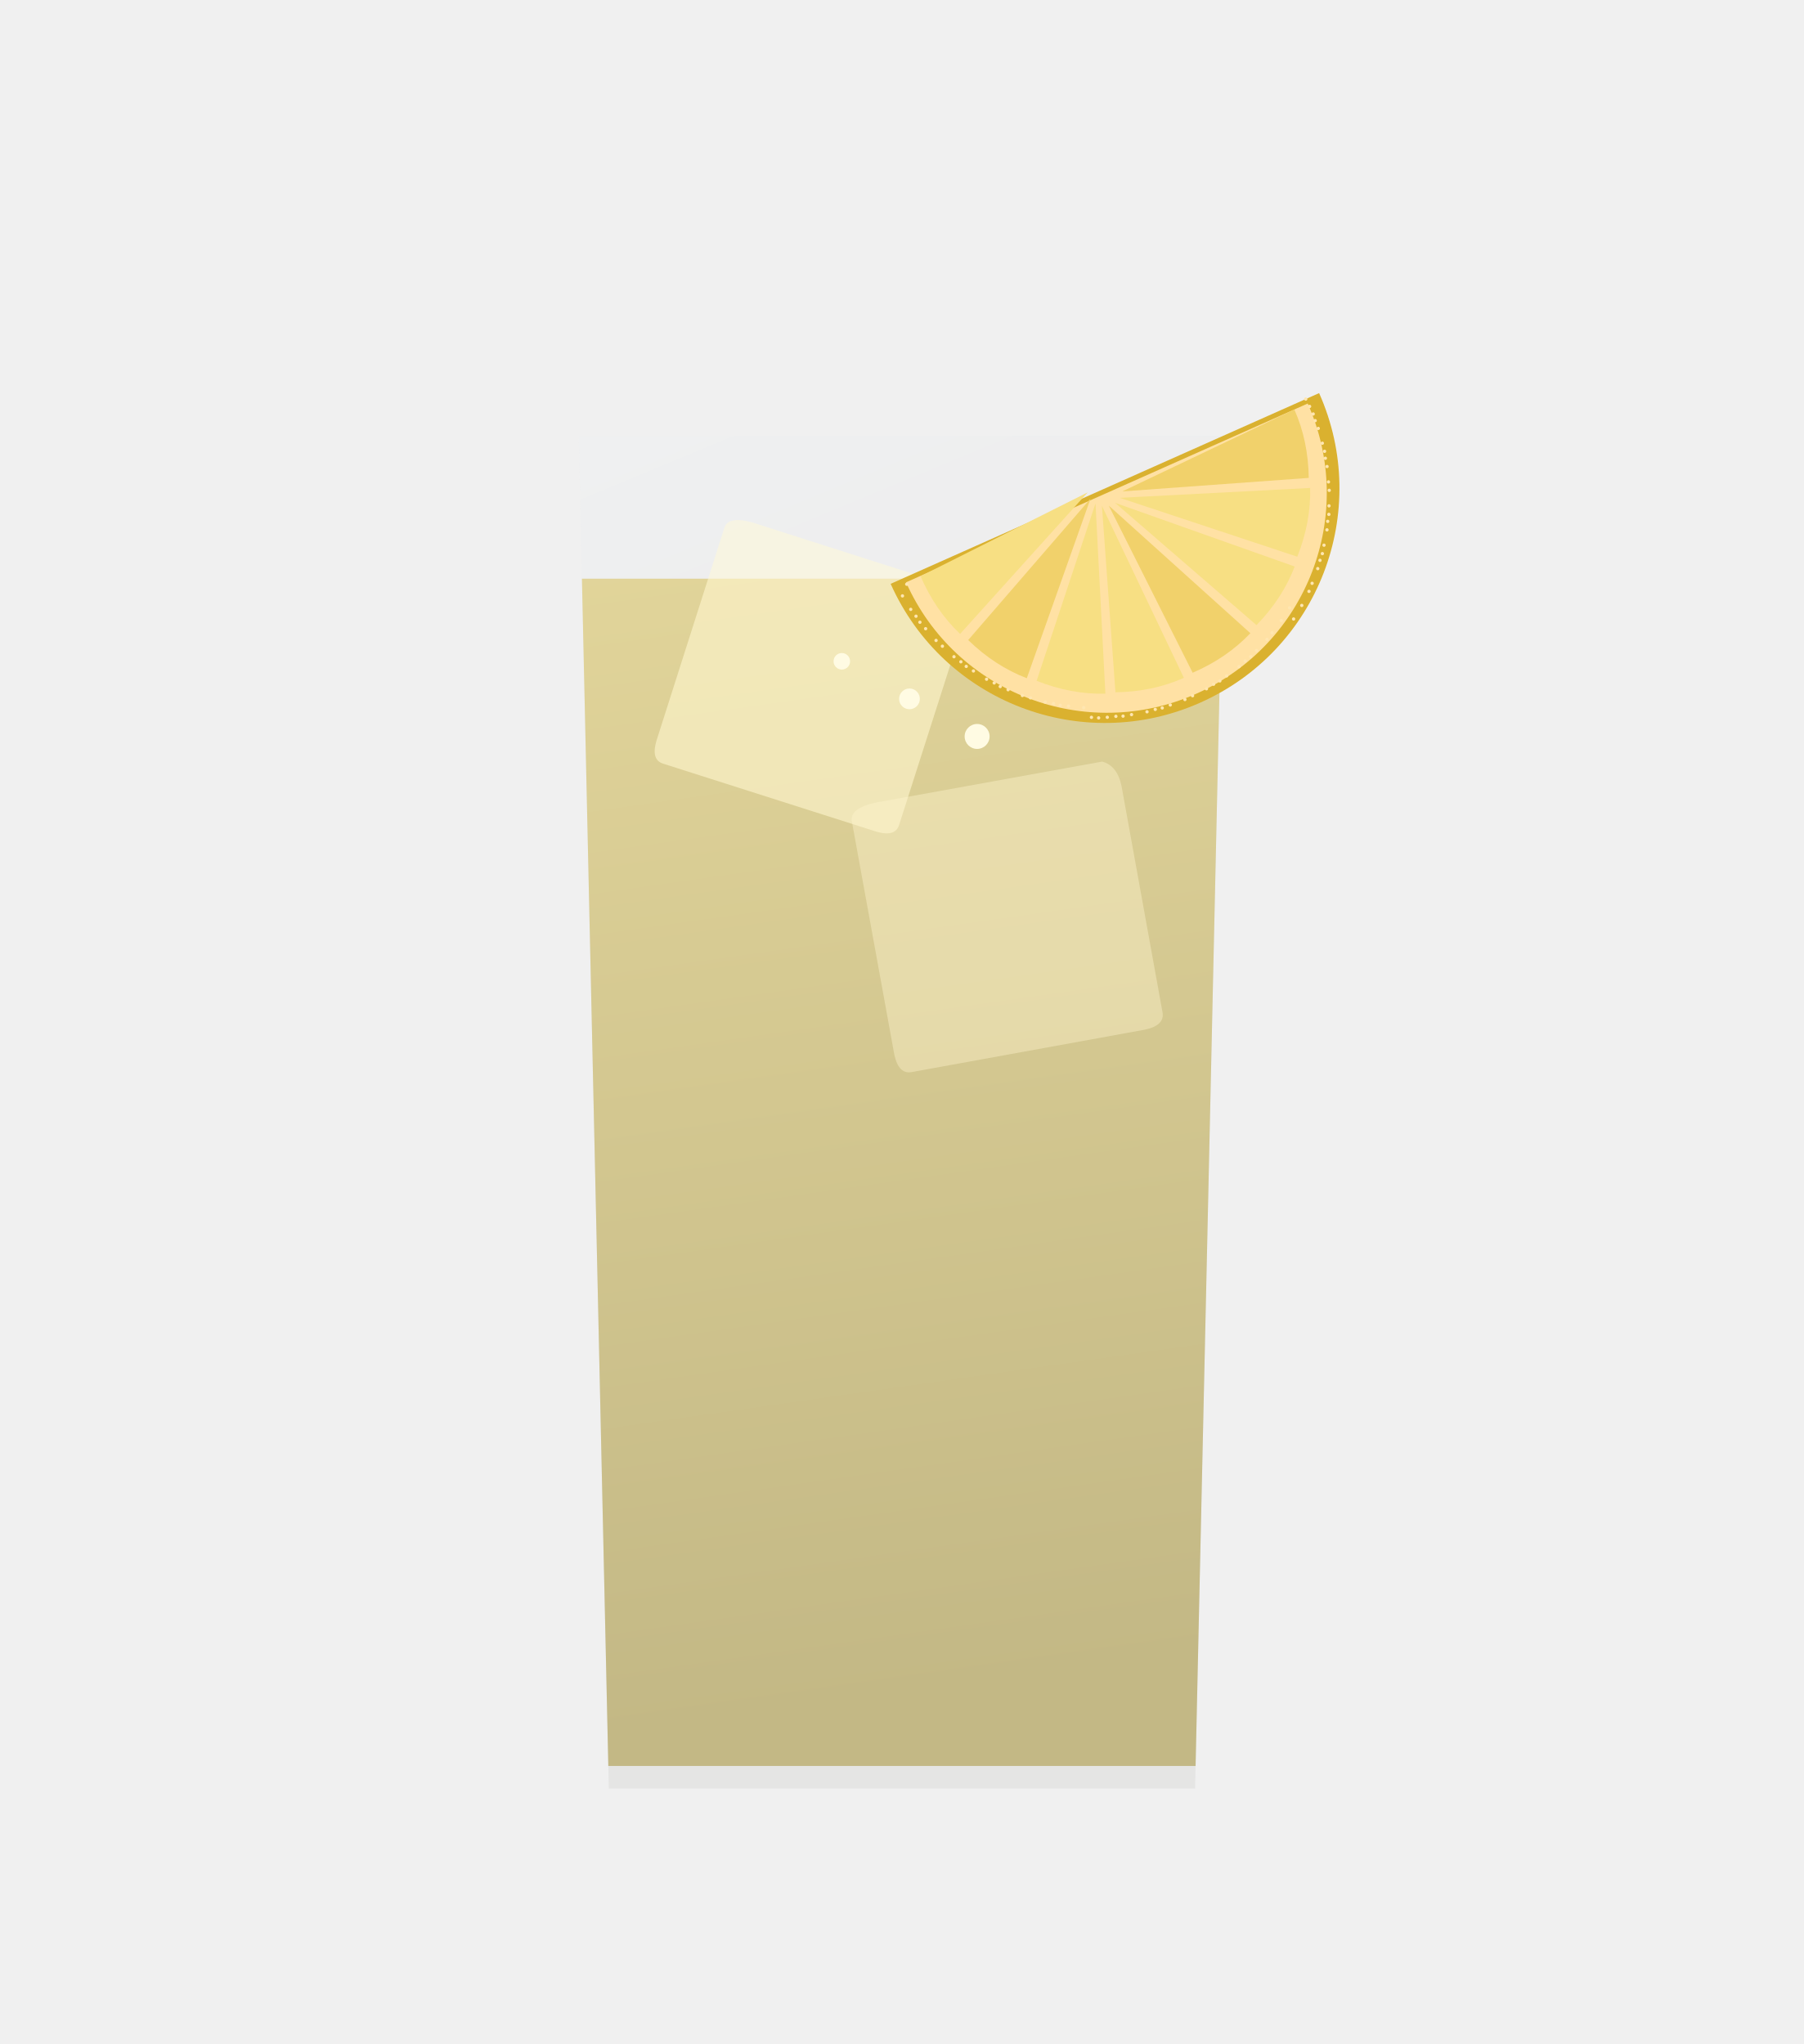
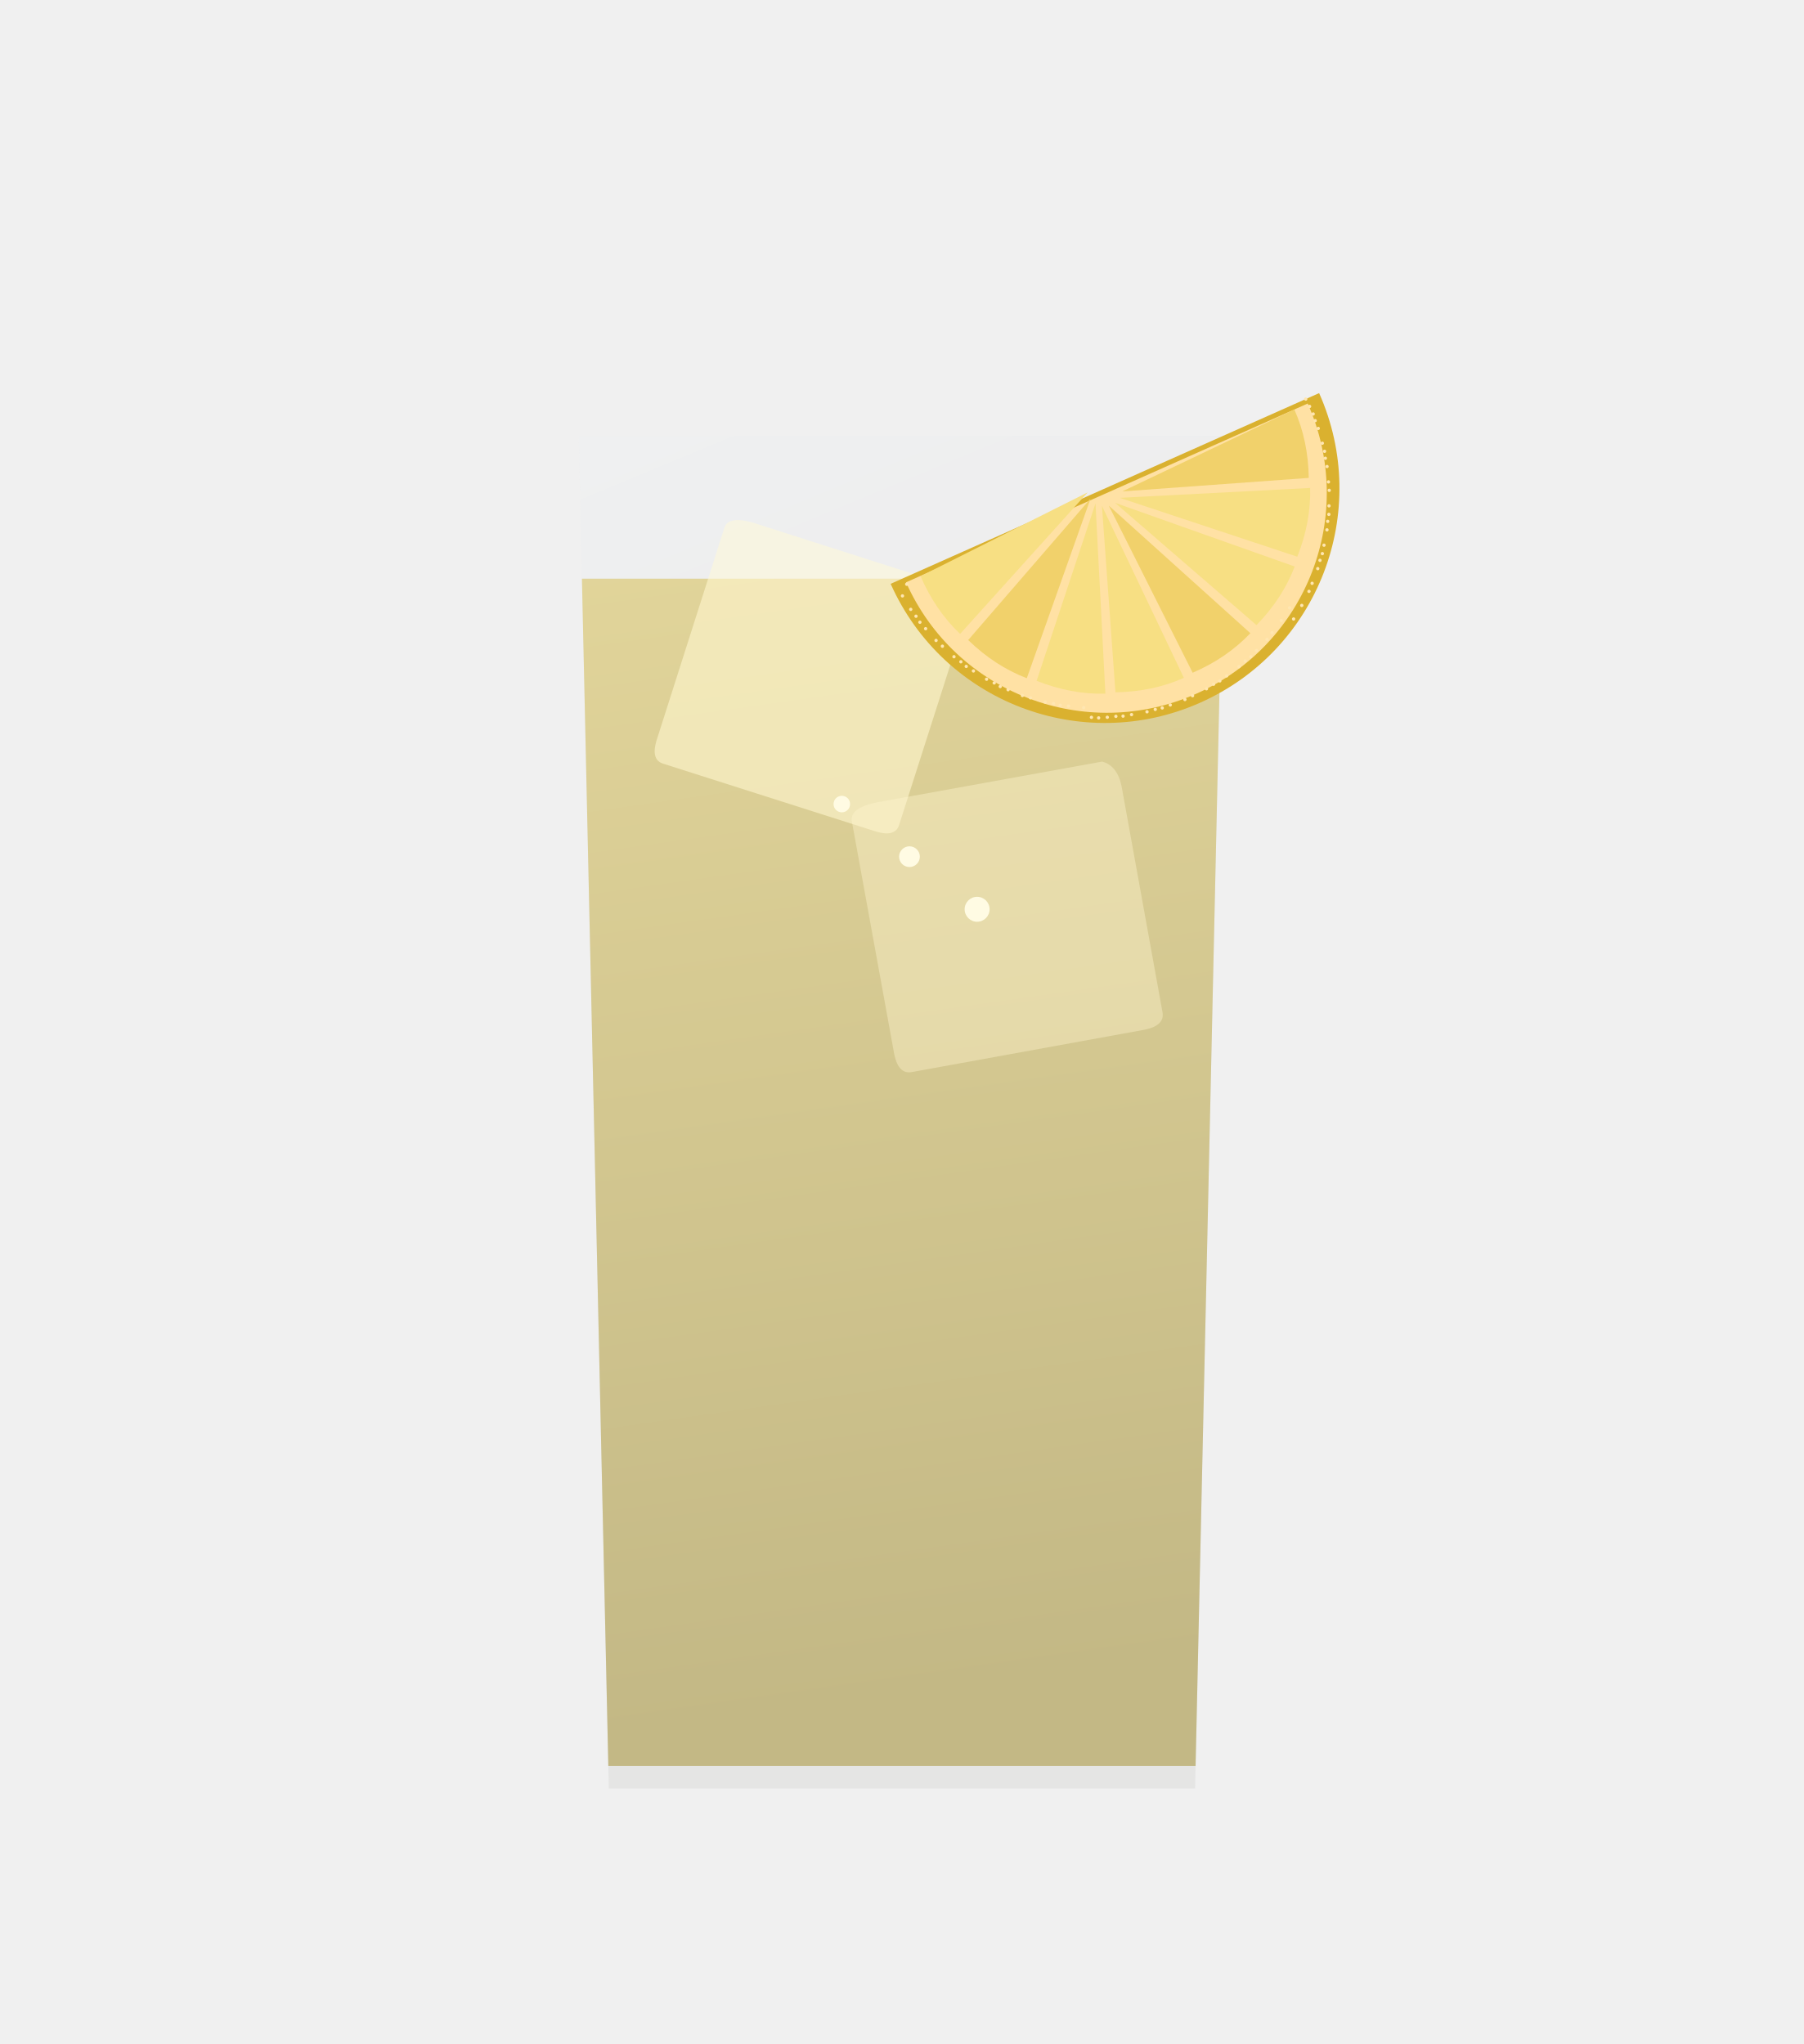
<svg xmlns="http://www.w3.org/2000/svg" viewBox="0 0 240 272">
  <defs>
    <linearGradient id="crystal" x2=".2" y2="1">
      <stop offset="0" stop-color="#ecedee" />
      <stop offset="0.58" stop-color="#e5e6e6" />
      <stop offset="1" stop-color="#e5e5e4" />
    </linearGradient>
    <clipPath id="bowl">
      <path d="M77 58H163L159 238H81Z" fill="white" />
    </clipPath>
    <linearGradient id="pour" x2=".2" y2="1">
      <stop offset="0" stop-color="#e3d69b" />
      <stop offset="1" stop-color="#c3b885" />
    </linearGradient>
  </defs>
  <path d="M77 58H163L159 238H81Z" fill="url(#crystal)" />
  <g clip-path="url(#bowl)">
    <path d="M10 77H230V235H10Z" fill="url(#pour)" />
-     <g transform="translate(108 90) rotate(16) scale(0.875)">
-       <path d="M-19-18Q-19-20-15-20L18-19Q20-18 20-15L19 18Q19 20 16 20L-18 19Q-20 19-20 16Z" fill="#fff6cf99" />
+     <g class="art-ice">
+       <g transform="translate(108 90) rotate(16) scale(0.875)">
+         <path d="M-19-18Q-19-20-15-20L18-19Q20-18 20-15L19 18Q19 20 16 20L-18 19Q-20 19-20 16Z" fill="#fff6cf99" />
+       </g>
    </g>
-     <g transform="translate(134 122) rotate(-12) scale(0.925)">
-       <path d="M-19-18Q-19-20-15-20L18-19Q20-18 20-15L19 18Q19 20 16 20L-18 19Q-20 19-20 16Z" fill="#fff6cf66" />
+     <g class="art-ice">
+       <g transform="translate(134 122) rotate(-12) scale(0.925)">
+         <path d="M-19-18Q-19-20-15-20L18-19Q20-18 20-15L19 18Q19 20 16 20L-18 19Q-20 19-20 16Z" fill="#fff6cf66" />
+       </g>
    </g>
    <path d="M10 0H230V77H10Z" fill="#f8f8f8" opacity="0.27" />
  </g>
-   <g transform="translate(147 65) rotate(-24) scale(.65)">
-     <path d="M-48 0H48A48 48 0 0 1-48 0Z" fill="#dab12f" />
-     <path d="M-45 1H45A45 45 0 0 1-45 1Z" fill="#ffe1a4" />
-     <g transform="rotate(0)">
-       <path d="M3 2L42 1Q42 8 39 15Z" fill="#f1d16b" />
+   <g class="art-garnish">
+     <g transform="translate(147 65) rotate(-24) scale(.65)">
+       <path d="M-48 0H48A48 48 0 0 1-48 0Z" fill="#dab12f" />
+       <path d="M-45 1H45A45 45 0 0 1-45 1Z" fill="#ffe1a4" />
+       <g transform="rotate(0)">
+         <path d="M3 2L42 1Q42 8 39 15Z" fill="#f1d16b" />
+       </g>
+       <g transform="rotate(22.5)">
+         <path d="M3 2L42 1Q42 8 39 15Z" fill="#f7df83" />
+       </g>
+       <g transform="rotate(45)">
+         <path d="M3 2L42 1Q42 8 39 15Z" fill="#f7df83" />
+       </g>
+       <g transform="rotate(67.5)">
+         <path d="M3 2L42 1Q42 8 39 15Z" fill="#f1d16b" />
+       </g>
+       <g transform="rotate(90)">
+         <path d="M3 2L42 1Q42 8 39 15Z" fill="#f7df83" />
+       </g>
+       <g transform="rotate(112.5)">
+         <path d="M3 2L42 1Q42 8 39 15Z" fill="#f7df83" />
+       </g>
+       <g transform="rotate(135)">
+         <path d="M3 2L42 1Q42 8 39 15Z" fill="#f1d16b" />
+       </g>
+       <g transform="rotate(157.5)">
+         <path d="M3 2L42 1Q42 8 39 15Z" fill="#f7df83" />
+       </g>
+       <ellipse cx="45" cy="0" rx="0.34" ry="0.34" fill="#ffe6b1" />
+       <ellipse cx="-16.922" cy="43.537" rx="0.34" ry="0.34" fill="#ffe6b1" />
+       <ellipse cx="34.235" cy="31.349" rx="0.34" ry="0.34" fill="#ffe6b1" />
+       <ellipse cx="-41.362" cy="20.424" rx="0.34" ry="0.34" fill="#ffe6b1" />
+       <ellipse cx="4.027" cy="45.663" rx="0.34" ry="0.34" fill="#ffe6b1" />
+       <ellipse cx="43.741" cy="12.708" rx="0.34" ry="0.34" fill="#ffe6b1" />
+       <ellipse cx="-27.515" cy="35.936" rx="0.34" ry="0.34" fill="#ffe6b1" />
+       <ellipse cx="24.416" cy="40.125" rx="0.34" ry="0.34" fill="#ffe6b1" />
+       <ellipse cx="-45.959" cy="8.17" rx="0.34" ry="0.34" fill="#ffe6b1" />
+       <ellipse cx="-8.979" cy="45.513" rx="0.34" ry="0.34" fill="#ffe6b1" />
+       <ellipse cx="38.924" cy="24.702" rx="0.34" ry="0.34" fill="#ffe6b1" />
+       <ellipse cx="-36.891" cy="27.159" rx="0.34" ry="0.34" fill="#ffe6b1" />
+       <ellipse cx="11.874" cy="43.944" rx="0.34" ry="0.34" fill="#ffe6b1" />
+       <ellipse cx="44.972" cy="4.822" rx="0.34" ry="0.34" fill="#ffe6b1" />
+       <ellipse cx="-21.573" cy="41.689" rx="0.34" ry="0.34" fill="#ffe6b1" />
+       <ellipse cx="30.85" cy="34.993" rx="0.34" ry="0.34" fill="#ffe6b1" />
+       <ellipse cx="-43.52" cy="15.978" rx="0.34" ry="0.34" fill="#ffe6b1" />
+       <ellipse cx="-0.868" cy="46.062" rx="0.34" ry="0.34" fill="#ffe6b1" />
+       <ellipse cx="42.35" cy="17.386" rx="0.34" ry="0.34" fill="#ffe6b1" />
+       <ellipse cx="-31.348" cy="32.964" rx="0.34" ry="0.34" fill="#ffe6b1" />
+       <ellipse cx="19.245" cy="40.898" rx="0.34" ry="0.34" fill="#ffe6b1" />
+       <ellipse cx="-46.798" cy="3.24" rx="0.34" ry="0.34" fill="#ffe6b1" />
+       <ellipse cx="-13.848" cy="44.516" rx="0.34" ry="0.34" fill="#ffe6b1" />
+       <ellipse cx="36.248" cy="28.854" rx="0.34" ry="0.34" fill="#ffe6b1" />
+       <ellipse cx="-39.775" cy="23.187" rx="0.34" ry="0.34" fill="#ffe6b1" />
+       <ellipse cx="7.157" cy="45.187" rx="0.34" ry="0.34" fill="#ffe6b1" />
+       <ellipse cx="44.427" cy="9.638" rx="0.34" ry="0.34" fill="#ffe6b1" />
+       <ellipse cx="-24.918" cy="37.675" rx="0.34" ry="0.34" fill="#ffe6b1" />
+       <ellipse cx="27.077" cy="38.27" rx="0.34" ry="0.34" fill="#ffe6b1" />
+       <ellipse cx="-45.198" cy="11.303" rx="0.34" ry="0.34" fill="#ffe6b1" />
+       <ellipse cx="-5.803" cy="45.935" rx="0.34" ry="0.34" fill="#ffe6b1" />
+       <ellipse cx="40.457" cy="21.912" rx="0.34" ry="0.34" fill="#ffe6b1" />
+       <ellipse cx="-34.859" cy="29.583" rx="0.34" ry="0.34" fill="#ffe6b1" />
+       <ellipse cx="14.851" cy="42.934" rx="0.34" ry="0.34" fill="#ffe6b1" />
+       <ellipse cx="45.108" cy="1.701" rx="0.34" ry="0.34" fill="#ffe6b1" />
+       <ellipse cx="-18.606" cy="42.997" rx="0.34" ry="0.34" fill="#ffe6b1" />
+       <ellipse cx="33.129" cy="32.715" rx="0.34" ry="0.34" fill="#ffe6b1" />
+       <ellipse cx="-42.23" cy="18.908" rx="0.34" ry="0.34" fill="#ffe6b1" />
+       <ellipse cx="2.31" cy="45.922" rx="0.34" ry="0.34" fill="#ffe6b1" />
+       <ellipse cx="43.364" cy="14.392" rx="0.34" ry="0.34" fill="#ffe6b1" />
+       <ellipse cx="-28.939" cy="34.981" rx="0.34" ry="0.34" fill="#ffe6b1" />
+       <ellipse cx="21.98" cy="39.393" rx="0.34" ry="0.34" fill="#ffe6b1" />
+       <ellipse cx="-46.373" cy="6.451" rx="0.34" ry="0.34" fill="#ffe6b1" />
+       <ellipse cx="-10.72" cy="45.278" rx="0.34" ry="0.34" fill="#ffe6b1" />
+       <ellipse cx="38.08" cy="26.231" rx="0.34" ry="0.34" fill="#ffe6b1" />
+       <ellipse cx="-38.004" cy="25.828" rx="0.34" ry="0.34" fill="#ffe6b1" />
+       <ellipse cx="10.24" cy="44.497" rx="0.34" ry="0.34" fill="#ffe6b1" />
+       <ellipse cx="44.897" cy="6.534" rx="0.34" ry="0.34" fill="#ffe6b1" />
+       <ellipse cx="-22.212" cy="39.228" rx="0.34" ry="0.34" fill="#ffe6b1" />
+       <ellipse cx="29.598" cy="36.239" rx="0.34" ry="0.34" fill="#ffe6b1" />
+       <ellipse cx="-44.224" cy="14.369" rx="0.34" ry="0.34" fill="#ffe6b1" />
+       <ellipse cx="-2.612" cy="46.136" rx="0.34" ry="0.34" fill="#ffe6b1" />
+       <ellipse cx="41.792" cy="19.028" rx="0.34" ry="0.34" fill="#ffe6b1" />
+       <ellipse cx="-32.668" cy="31.857" rx="0.34" ry="0.34" fill="#ffe6b1" />
+       <ellipse cx="17.745" cy="41.723" rx="0.34" ry="0.34" fill="#ffe6b1" />
+       <ellipse cx="-45.028" cy="1.415" rx="0.34" ry="0.34" fill="#ffe6b1" />
+       <ellipse cx="-15.563" cy="44.094" rx="0.34" ry="0.34" fill="#ffe6b1" />
+       <ellipse cx="35.241" cy="30.291" rx="0.34" ry="0.34" fill="#ffe6b1" />
+       <ellipse cx="-40.744" cy="21.737" rx="0.34" ry="0.34" fill="#ffe6b1" />
+       <ellipse cx="5.465" cy="45.563" rx="0.34" ry="0.34" fill="#ffe6b1" />
+       <ellipse cx="44.167" cy="11.34" rx="0.34" ry="0.34" fill="#ffe6b1" />
+       <ellipse cx="-26.402" cy="36.823" rx="0.34" ry="0.34" fill="#ffe6b1" />
+       <ellipse cx="24.599" cy="37.706" rx="0.34" ry="0.34" fill="#ffe6b1" />
+       <ellipse cx="-45.729" cy="9.62" rx="0.34" ry="0.34" fill="#ffe6b1" />
+       <ellipse cx="-7.553" cy="45.822" rx="0.34" ry="0.34" fill="#ffe6b1" />
+       <ellipse cx="39.723" cy="23.492" rx="0.34" ry="0.34" fill="#ffe6b1" />
+       <ellipse cx="-36.059" cy="28.335" rx="0.34" ry="0.34" fill="#ffe6b1" />
+       <ellipse cx="13.263" cy="43.597" rx="0.34" ry="0.34" fill="#ffe6b1" />
+       <ellipse cx="45.151" cy="3.411" rx="0.34" ry="0.34" fill="#ffe6b1" />
+       <ellipse cx="-20.274" cy="42.391" rx="0.34" ry="0.34" fill="#ffe6b1" />
    </g>
-     <g transform="rotate(22.5)">
-       <path d="M3 2L42 1Q42 8 39 15Z" fill="#f7df83" />
-     </g>
-     <g transform="rotate(45)">
-       <path d="M3 2L42 1Q42 8 39 15Z" fill="#f7df83" />
-     </g>
-     <g transform="rotate(67.5)">
-       <path d="M3 2L42 1Q42 8 39 15Z" fill="#f1d16b" />
-     </g>
-     <g transform="rotate(90)">
-       <path d="M3 2L42 1Q42 8 39 15Z" fill="#f7df83" />
-     </g>
-     <g transform="rotate(112.5)">
-       <path d="M3 2L42 1Q42 8 39 15Z" fill="#f7df83" />
-     </g>
-     <g transform="rotate(135)">
-       <path d="M3 2L42 1Q42 8 39 15Z" fill="#f1d16b" />
-     </g>
-     <g transform="rotate(157.5)">
-       <path d="M3 2L42 1Q42 8 39 15Z" fill="#f7df83" />
-     </g>
-     <ellipse cx="45" cy="0" rx="0.34" ry="0.34" fill="#ffe6b1" />
-     <ellipse cx="-16.922" cy="43.537" rx="0.34" ry="0.34" fill="#ffe6b1" />
-     <ellipse cx="34.235" cy="31.349" rx="0.34" ry="0.34" fill="#ffe6b1" />
-     <ellipse cx="-41.362" cy="20.424" rx="0.34" ry="0.34" fill="#ffe6b1" />
-     <ellipse cx="4.027" cy="45.663" rx="0.34" ry="0.34" fill="#ffe6b1" />
-     <ellipse cx="43.741" cy="12.708" rx="0.34" ry="0.34" fill="#ffe6b1" />
-     <ellipse cx="-27.515" cy="35.936" rx="0.34" ry="0.34" fill="#ffe6b1" />
-     <ellipse cx="24.416" cy="40.125" rx="0.34" ry="0.34" fill="#ffe6b1" />
-     <ellipse cx="-45.959" cy="8.17" rx="0.34" ry="0.34" fill="#ffe6b1" />
-     <ellipse cx="-8.979" cy="45.513" rx="0.34" ry="0.34" fill="#ffe6b1" />
-     <ellipse cx="38.924" cy="24.702" rx="0.34" ry="0.34" fill="#ffe6b1" />
-     <ellipse cx="-36.891" cy="27.159" rx="0.34" ry="0.34" fill="#ffe6b1" />
-     <ellipse cx="11.874" cy="43.944" rx="0.34" ry="0.34" fill="#ffe6b1" />
-     <ellipse cx="44.972" cy="4.822" rx="0.34" ry="0.34" fill="#ffe6b1" />
-     <ellipse cx="-21.573" cy="41.689" rx="0.34" ry="0.34" fill="#ffe6b1" />
-     <ellipse cx="30.85" cy="34.993" rx="0.34" ry="0.34" fill="#ffe6b1" />
-     <ellipse cx="-43.52" cy="15.978" rx="0.34" ry="0.34" fill="#ffe6b1" />
-     <ellipse cx="-0.868" cy="46.062" rx="0.34" ry="0.34" fill="#ffe6b1" />
-     <ellipse cx="42.35" cy="17.386" rx="0.34" ry="0.34" fill="#ffe6b1" />
-     <ellipse cx="-31.348" cy="32.964" rx="0.34" ry="0.34" fill="#ffe6b1" />
-     <ellipse cx="19.245" cy="40.898" rx="0.34" ry="0.34" fill="#ffe6b1" />
-     <ellipse cx="-46.798" cy="3.24" rx="0.34" ry="0.34" fill="#ffe6b1" />
-     <ellipse cx="-13.848" cy="44.516" rx="0.34" ry="0.34" fill="#ffe6b1" />
-     <ellipse cx="36.248" cy="28.854" rx="0.34" ry="0.34" fill="#ffe6b1" />
-     <ellipse cx="-39.775" cy="23.187" rx="0.34" ry="0.34" fill="#ffe6b1" />
-     <ellipse cx="7.157" cy="45.187" rx="0.34" ry="0.34" fill="#ffe6b1" />
-     <ellipse cx="44.427" cy="9.638" rx="0.34" ry="0.34" fill="#ffe6b1" />
-     <ellipse cx="-24.918" cy="37.675" rx="0.34" ry="0.34" fill="#ffe6b1" />
-     <ellipse cx="27.077" cy="38.27" rx="0.34" ry="0.34" fill="#ffe6b1" />
-     <ellipse cx="-45.198" cy="11.303" rx="0.34" ry="0.34" fill="#ffe6b1" />
-     <ellipse cx="-5.803" cy="45.935" rx="0.34" ry="0.34" fill="#ffe6b1" />
-     <ellipse cx="40.457" cy="21.912" rx="0.34" ry="0.34" fill="#ffe6b1" />
-     <ellipse cx="-34.859" cy="29.583" rx="0.34" ry="0.34" fill="#ffe6b1" />
-     <ellipse cx="14.851" cy="42.934" rx="0.34" ry="0.34" fill="#ffe6b1" />
-     <ellipse cx="45.108" cy="1.701" rx="0.34" ry="0.34" fill="#ffe6b1" />
-     <ellipse cx="-18.606" cy="42.997" rx="0.34" ry="0.34" fill="#ffe6b1" />
-     <ellipse cx="33.129" cy="32.715" rx="0.34" ry="0.34" fill="#ffe6b1" />
-     <ellipse cx="-42.23" cy="18.908" rx="0.34" ry="0.34" fill="#ffe6b1" />
-     <ellipse cx="2.31" cy="45.922" rx="0.34" ry="0.34" fill="#ffe6b1" />
-     <ellipse cx="43.364" cy="14.392" rx="0.34" ry="0.34" fill="#ffe6b1" />
-     <ellipse cx="-28.939" cy="34.981" rx="0.34" ry="0.34" fill="#ffe6b1" />
-     <ellipse cx="21.98" cy="39.393" rx="0.34" ry="0.34" fill="#ffe6b1" />
-     <ellipse cx="-46.373" cy="6.451" rx="0.34" ry="0.34" fill="#ffe6b1" />
-     <ellipse cx="-10.72" cy="45.278" rx="0.34" ry="0.34" fill="#ffe6b1" />
-     <ellipse cx="38.08" cy="26.231" rx="0.34" ry="0.34" fill="#ffe6b1" />
-     <ellipse cx="-38.004" cy="25.828" rx="0.34" ry="0.34" fill="#ffe6b1" />
-     <ellipse cx="10.24" cy="44.497" rx="0.34" ry="0.34" fill="#ffe6b1" />
-     <ellipse cx="44.897" cy="6.534" rx="0.34" ry="0.34" fill="#ffe6b1" />
-     <ellipse cx="-22.212" cy="39.228" rx="0.34" ry="0.34" fill="#ffe6b1" />
-     <ellipse cx="29.598" cy="36.239" rx="0.34" ry="0.34" fill="#ffe6b1" />
-     <ellipse cx="-44.224" cy="14.369" rx="0.34" ry="0.34" fill="#ffe6b1" />
-     <ellipse cx="-2.612" cy="46.136" rx="0.34" ry="0.34" fill="#ffe6b1" />
-     <ellipse cx="41.792" cy="19.028" rx="0.34" ry="0.34" fill="#ffe6b1" />
-     <ellipse cx="-32.668" cy="31.857" rx="0.34" ry="0.34" fill="#ffe6b1" />
-     <ellipse cx="17.745" cy="41.723" rx="0.34" ry="0.34" fill="#ffe6b1" />
-     <ellipse cx="-45.028" cy="1.415" rx="0.34" ry="0.34" fill="#ffe6b1" />
-     <ellipse cx="-15.563" cy="44.094" rx="0.34" ry="0.34" fill="#ffe6b1" />
-     <ellipse cx="35.241" cy="30.291" rx="0.34" ry="0.34" fill="#ffe6b1" />
-     <ellipse cx="-40.744" cy="21.737" rx="0.34" ry="0.34" fill="#ffe6b1" />
-     <ellipse cx="5.465" cy="45.563" rx="0.34" ry="0.34" fill="#ffe6b1" />
-     <ellipse cx="44.167" cy="11.34" rx="0.34" ry="0.34" fill="#ffe6b1" />
-     <ellipse cx="-26.402" cy="36.823" rx="0.34" ry="0.34" fill="#ffe6b1" />
-     <ellipse cx="24.599" cy="37.706" rx="0.34" ry="0.34" fill="#ffe6b1" />
-     <ellipse cx="-45.729" cy="9.62" rx="0.34" ry="0.34" fill="#ffe6b1" />
-     <ellipse cx="-7.553" cy="45.822" rx="0.34" ry="0.34" fill="#ffe6b1" />
-     <ellipse cx="39.723" cy="23.492" rx="0.34" ry="0.34" fill="#ffe6b1" />
-     <ellipse cx="-36.059" cy="28.335" rx="0.34" ry="0.34" fill="#ffe6b1" />
-     <ellipse cx="13.263" cy="43.597" rx="0.34" ry="0.34" fill="#ffe6b1" />
-     <ellipse cx="45.151" cy="3.411" rx="0.34" ry="0.34" fill="#ffe6b1" />
-     <ellipse cx="-20.274" cy="42.391" rx="0.34" ry="0.34" fill="#ffe6b1" />
  </g>
-   <circle class="art-bubble art-bubble-extra" cx="112" cy="88" r="1.1" fill="#fffbe3" />
-   <circle class="art-bubble art-bubble-extra" cx="121" cy="93" r="1.38" fill="#fffbe3" />
-   <circle class="art-bubble art-bubble-extra" cx="130" cy="98" r="1.66" fill="#fffbe3" />
+   <circle class="art-bubble art-bubble-extra" cx="112" cy="107" r="1.1" fill="#fffbe3" style="--rise: -29px; animation-delay: -0.45s; animation-duration: 3.45s" />
+   <circle class="art-bubble art-bubble-extra" cx="121" cy="114" r="1.38" fill="#fffbe3" style="--rise: -36px; animation-delay: -1.82s; animation-duration: 3.64s" />
+   <circle class="art-bubble art-bubble-extra" cx="130" cy="121" r="1.66" fill="#fffbe3" style="--rise: -43px; animation-delay: -3.19s; animation-duration: 3.82s" />
</svg>
